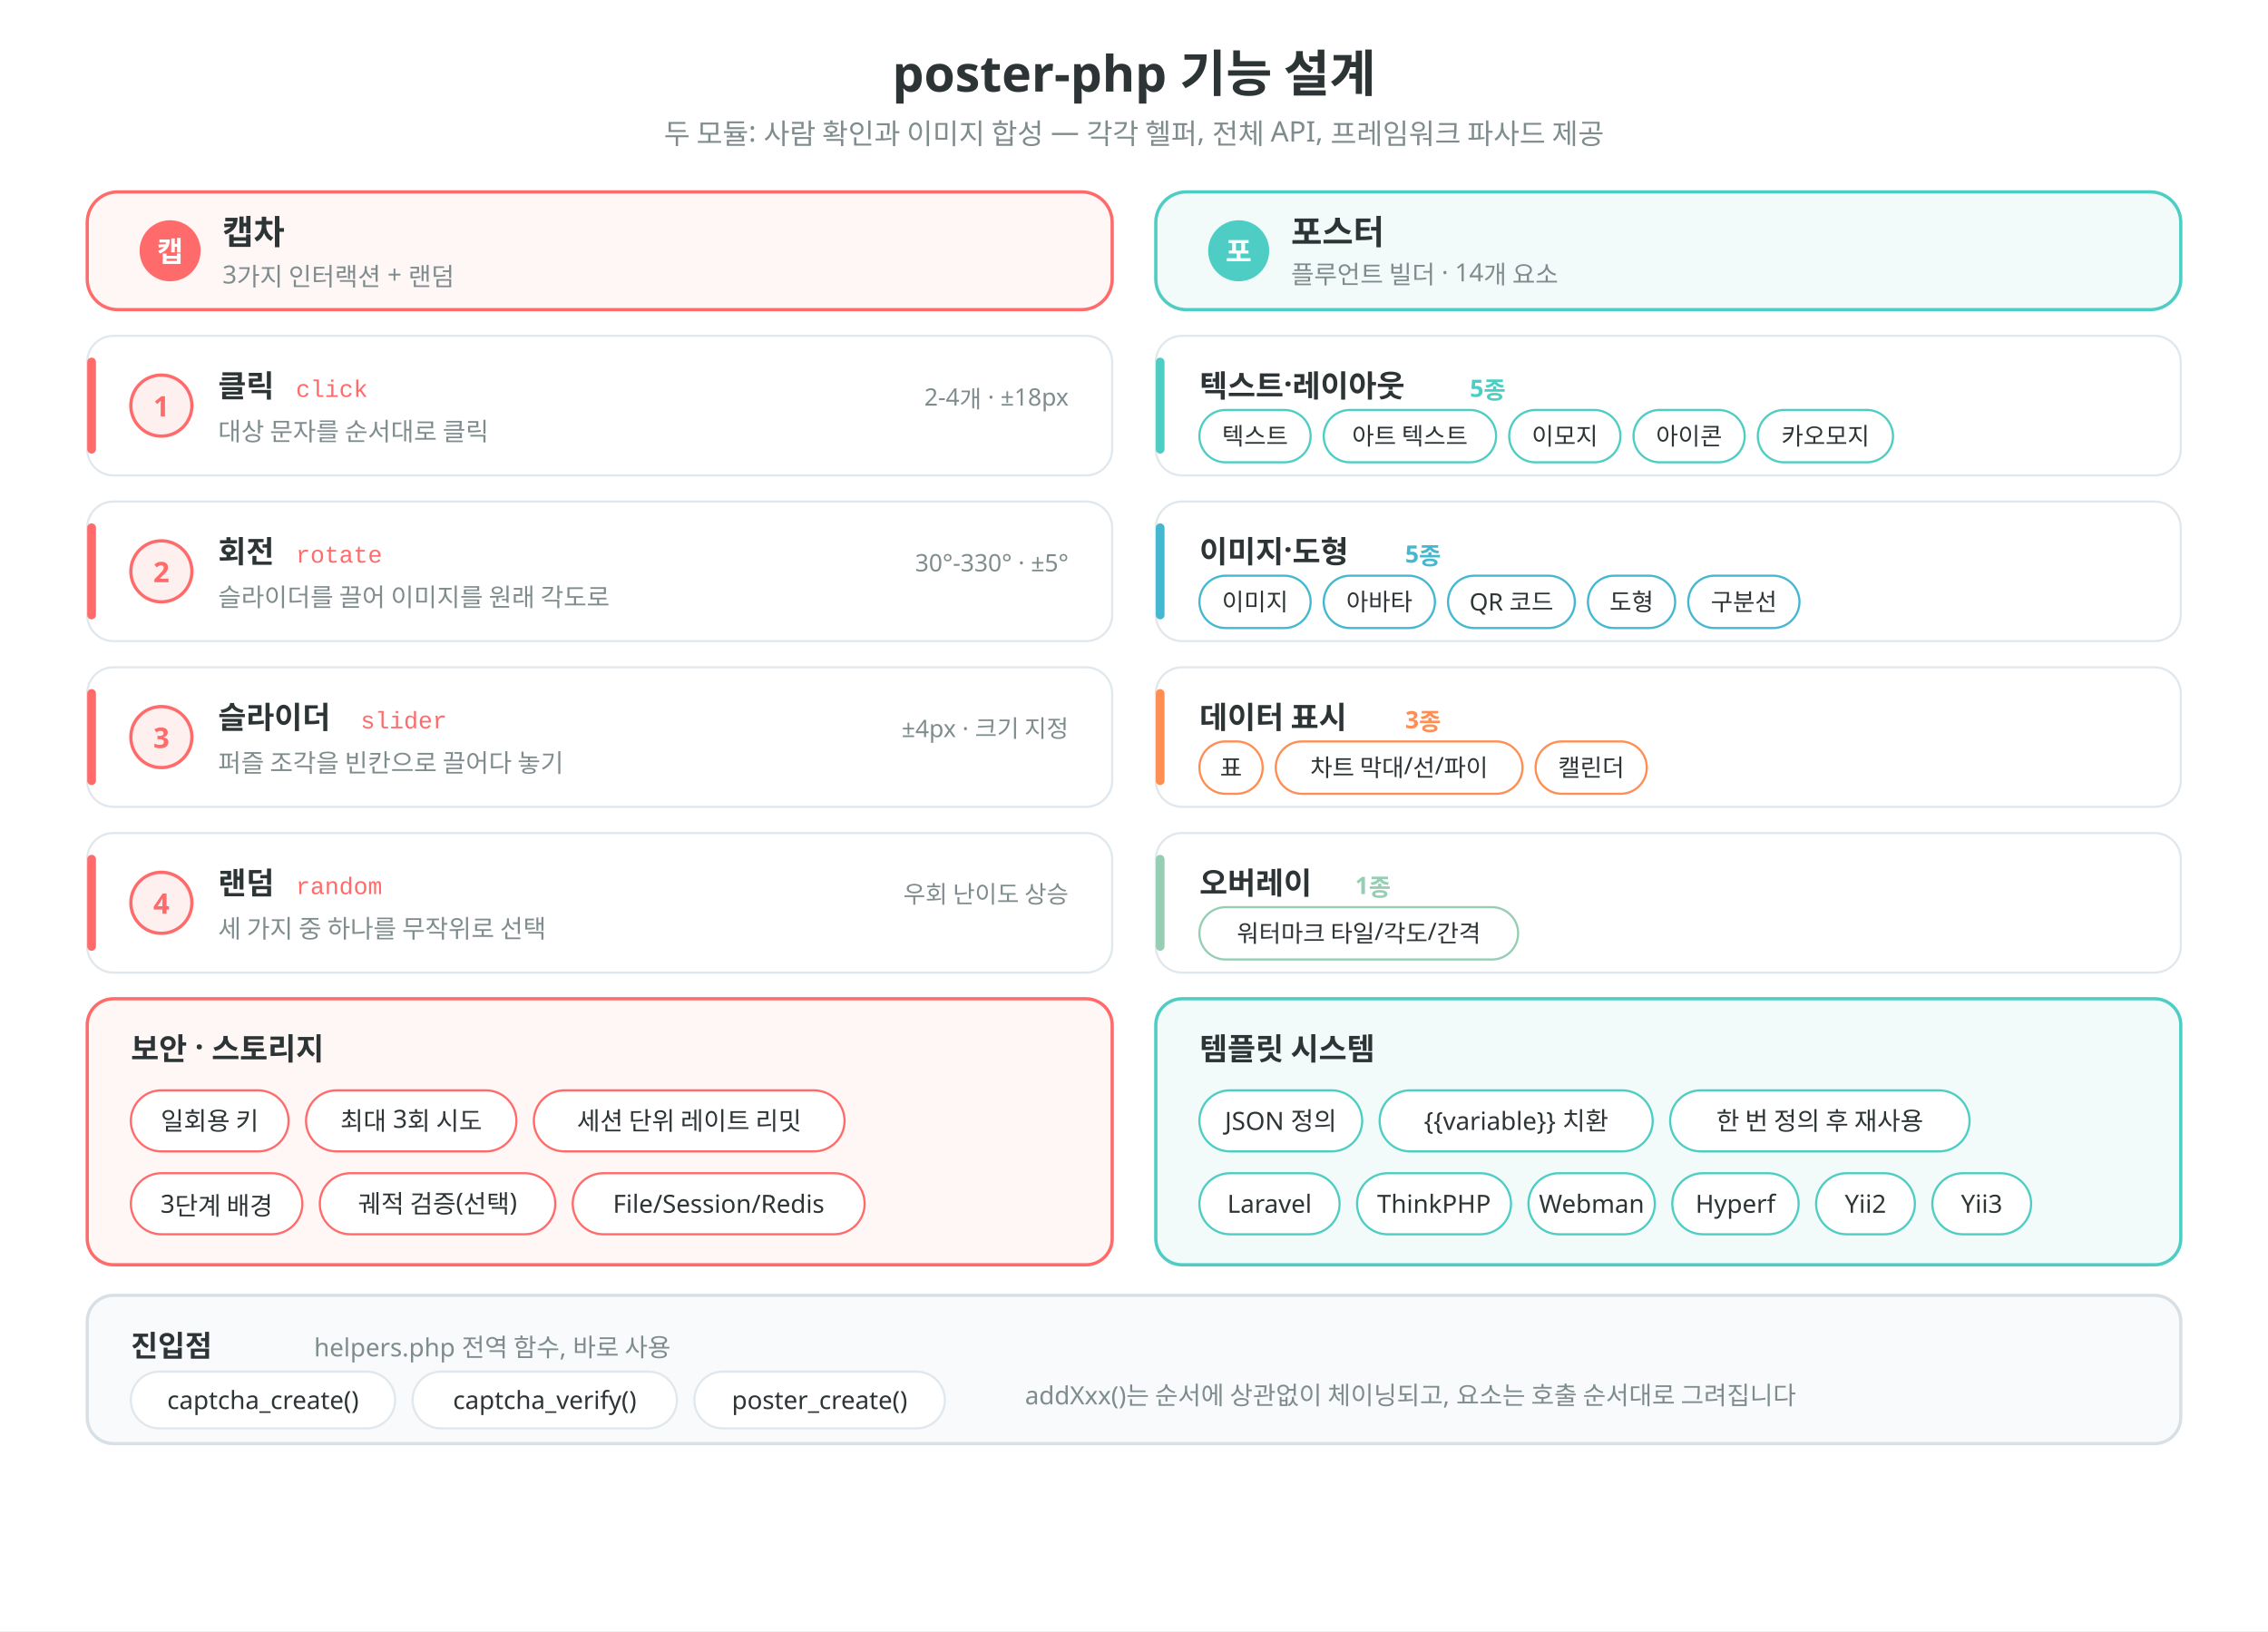
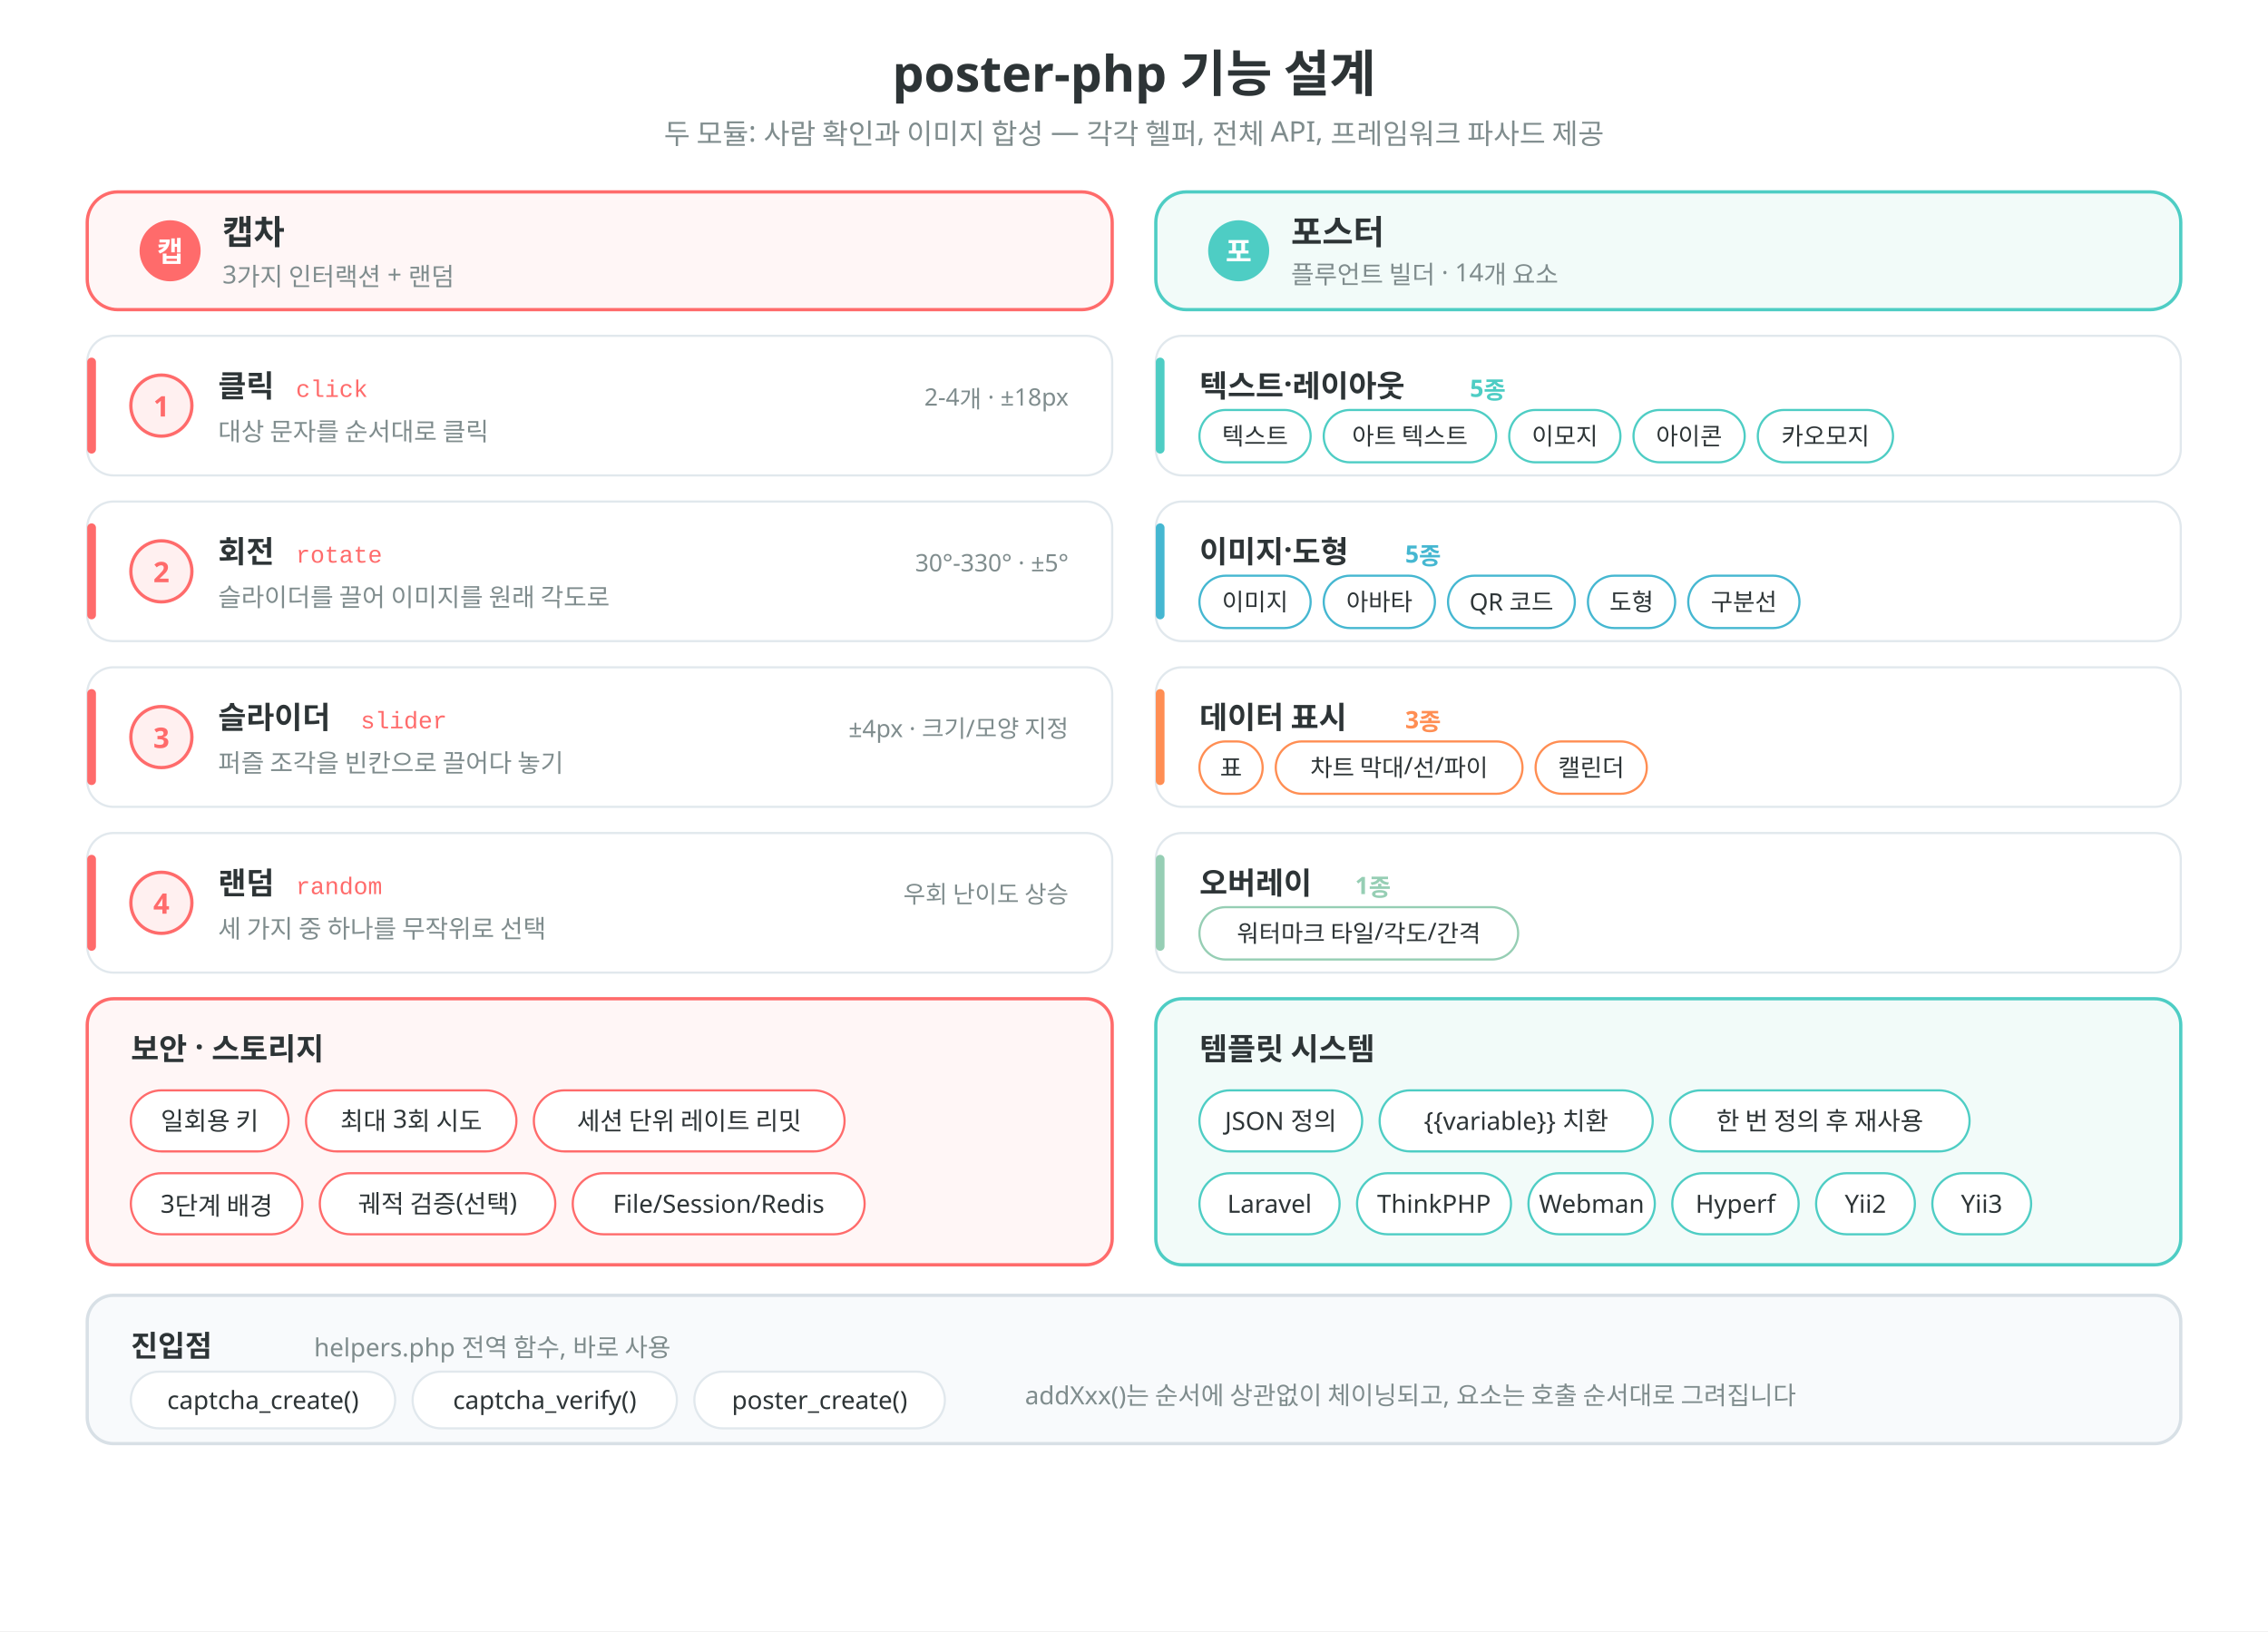
<svg xmlns="http://www.w3.org/2000/svg" viewBox="0 0 1040 748" width="1040" height="748" font-family="'Apple SD Gothic Neo','Malgun Gothic','Noto Sans KR',sans-serif" role="img" aria-label="poster-php 기능 설계">
  <defs>
    <marker id="arrow" viewBox="0 0 10 10" refX="9" refY="5" markerWidth="6" markerHeight="6" orient="auto">
      <path d="M0 0L10 5L0 10Z" fill="#B2BEC3" />
    </marker>
  </defs>
  <rect width="1040" height="748" fill="#FFFFFF" />
  <text x="520" y="42" font-size="23" fill="#2D3436" font-weight="700" text-anchor="middle">poster-php 기능 설계</text>
  <text x="520" y="66" font-size="13" fill="#7F8C8D" text-anchor="middle">두 모듈: 사람 확인과 이미지 합성 — 각각 헬퍼, 전체 API, 프레임워크 파사드 제공</text>
  <rect x="40" y="88" width="470" height="54" rx="14" fill="#FFF6F6" stroke="#FF6B6B" stroke-width="1.5" />
  <circle cx="78" cy="115" r="14" fill="#FF6B6B" />
  <text x="78" y="120" font-size="13" fill="#FFFFFF" font-weight="700" text-anchor="middle">캡</text>
  <text x="102" y="112" font-size="15.5" fill="#2D3436" font-weight="700">캡차</text>
  <text x="102" y="130" font-size="11.5" fill="#7F8C8D">3가지 인터랙션 + 랜덤</text>
  <rect x="530" y="88" width="470" height="54" rx="14" fill="#F2FBF9" stroke="#4ECDC4" stroke-width="1.5" />
  <circle cx="568" cy="115" r="14" fill="#4ECDC4" />
  <text x="568" y="120" font-size="13" fill="#FFFFFF" font-weight="700" text-anchor="middle">포</text>
  <text x="592" y="112" font-size="15.5" fill="#2D3436" font-weight="700">포스터</text>
  <text x="592" y="130" font-size="11.5" fill="#7F8C8D">플루언트 빌더 · 14개 요소</text>
  <rect x="40" y="154" width="470" height="64" rx="12" fill="#FFFFFF" stroke="#E1E8ED" stroke-width="1" />
  <rect x="40" y="164" width="4" height="44" rx="2" fill="#FF6B6B" />
  <circle cx="74" cy="186" r="14" fill="#FFF0F0" stroke="#FF6B6B" stroke-width="1.5" />
  <text x="74" y="191" font-size="13" fill="#FF6B6B" font-weight="700" text-anchor="middle">1</text>
  <text x="100" y="182" font-size="14" fill="#2D3436" font-weight="600">클릭</text>
  <text x="135.68" y="182" font-size="11" fill="#FF6B6B" font-family="'SFMono-Regular',Consolas,'Liberation Mono',Menlo,monospace">click</text>
  <text x="100" y="202" font-size="11.5" fill="#7F8C8D">대상 문자를 순서대로 클릭</text>
  <text x="490" y="186" font-size="11" fill="#7F8C8D" text-anchor="end">2-4개 · ±18px</text>
  <rect x="40" y="230" width="470" height="64" rx="12" fill="#FFFFFF" stroke="#E1E8ED" stroke-width="1" />
  <rect x="40" y="240" width="4" height="44" rx="2" fill="#FF6B6B" />
  <circle cx="74" cy="262" r="14" fill="#FFF0F0" stroke="#FF6B6B" stroke-width="1.5" />
  <text x="74" y="267" font-size="13" fill="#FF6B6B" font-weight="700" text-anchor="middle">2</text>
  <text x="100" y="258" font-size="14" fill="#2D3436" font-weight="600">회전</text>
  <text x="135.68" y="258" font-size="11" fill="#FF6B6B" font-family="'SFMono-Regular',Consolas,'Liberation Mono',Menlo,monospace">rotate</text>
  <text x="100" y="278" font-size="11.5" fill="#7F8C8D">슬라이더를 끌어 이미지를 원래 각도로</text>
  <text x="490" y="262" font-size="11" fill="#7F8C8D" text-anchor="end">30°-330° · ±5°</text>
  <rect x="40" y="306" width="470" height="64" rx="12" fill="#FFFFFF" stroke="#E1E8ED" stroke-width="1" />
  <rect x="40" y="316" width="4" height="44" rx="2" fill="#FF6B6B" />
  <circle cx="74" cy="338" r="14" fill="#FFF0F0" stroke="#FF6B6B" stroke-width="1.5" />
  <text x="74" y="343" font-size="13" fill="#FF6B6B" font-weight="700" text-anchor="middle">3</text>
  <text x="100" y="334" font-size="14" fill="#2D3436" font-weight="600">슬라이더</text>
  <text x="165.36" y="334" font-size="11" fill="#FF6B6B" font-family="'SFMono-Regular',Consolas,'Liberation Mono',Menlo,monospace">slider</text>
  <text x="100" y="354" font-size="11.5" fill="#7F8C8D">퍼즐 조각을 빈칸으로 끌어다 놓기</text>
-   <text x="490" y="338" font-size="11" fill="#7F8C8D" text-anchor="end">±4px · 크기 지정</text>
+   <text x="490" y="338" font-size="11" fill="#7F8C8D" text-anchor="end">±4px · 크기/모양 지정</text>
  <rect x="40" y="382" width="470" height="64" rx="12" fill="#FFFFFF" stroke="#E1E8ED" stroke-width="1" />
  <rect x="40" y="392" width="4" height="44" rx="2" fill="#FF6B6B" />
  <circle cx="74" cy="414" r="14" fill="#FFF0F0" stroke="#FF6B6B" stroke-width="1.5" />
  <text x="74" y="419" font-size="13" fill="#FF6B6B" font-weight="700" text-anchor="middle">4</text>
  <text x="100" y="410" font-size="14" fill="#2D3436" font-weight="600">랜덤</text>
  <text x="135.68" y="410" font-size="11" fill="#FF6B6B" font-family="'SFMono-Regular',Consolas,'Liberation Mono',Menlo,monospace">random</text>
  <text x="100" y="430" font-size="11.5" fill="#7F8C8D">세 가지 중 하나를 무작위로 선택</text>
  <text x="490" y="414" font-size="11" fill="#7F8C8D" text-anchor="end">우회 난이도 상승</text>
  <rect x="40" y="458" width="470" height="122" rx="12" fill="#FFF6F6" stroke="#FF6B6B" stroke-width="1.5" />
  <text x="60" y="486" font-size="14" fill="#2D3436" font-weight="700">보안 · 스토리지</text>
  <rect x="60" y="500" width="72.33" height="28" rx="14" fill="#FFFFFF" stroke="#FF6B6B" stroke-width="1" />
  <text x="96.16" y="518.14" font-size="11.5" fill="#2D3436" text-anchor="middle">일회용 키</text>
  <rect x="140.33" y="500" width="96.48" height="28" rx="14" fill="#FFFFFF" stroke="#FF6B6B" stroke-width="1" />
  <text x="188.56" y="518.14" font-size="11.5" fill="#2D3436" text-anchor="middle">최대 3회 시도</text>
  <rect x="244.8" y="500" width="142.48" height="28" rx="14" fill="#FFFFFF" stroke="#FF6B6B" stroke-width="1" />
  <text x="316.04" y="518.14" font-size="11.5" fill="#2D3436" text-anchor="middle">세션 단위 레이트 리밋</text>
  <rect x="60" y="538" width="78.65" height="28" rx="14" fill="#FFFFFF" stroke="#FF6B6B" stroke-width="1" />
  <text x="99.33" y="556.14" font-size="11.5" fill="#2D3436" text-anchor="middle">3단계 배경</text>
  <rect x="146.65" y="538" width="107.98" height="28" rx="14" fill="#FFFFFF" stroke="#FF6B6B" stroke-width="1" />
  <text x="200.64" y="556.14" font-size="11.5" fill="#2D3436" text-anchor="middle">궤적 검증(선택)</text>
  <rect x="262.63" y="538" width="133.85" height="28" rx="14" fill="#FFFFFF" stroke="#FF6B6B" stroke-width="1" />
  <text x="329.55" y="556.14" font-size="11.5" fill="#2D3436" text-anchor="middle">File/Session/Redis</text>
  <rect x="530" y="154" width="470" height="64" rx="12" fill="#FFFFFF" stroke="#E1E8ED" stroke-width="1" />
  <rect x="530" y="164" width="4" height="44" rx="2" fill="#4ECDC4" />
  <text x="550" y="182" font-size="14" fill="#2D3436" font-weight="600">텍스트·레이아웃</text>
  <text x="674.04" y="182" font-size="11" fill="#4ECDC4" font-weight="700">5종</text>
  <rect x="550" y="188" width="51" height="24" rx="12" fill="#FFFFFF" stroke="#4ECDC4" stroke-width="1" />
  <text x="575.5" y="203.96" font-size="11" fill="#2D3436" text-anchor="middle">텍스트</text>
  <rect x="607" y="188" width="79.05" height="24" rx="12" fill="#FFFFFF" stroke="#4ECDC4" stroke-width="1" />
  <text x="646.53" y="203.96" font-size="11" fill="#2D3436" text-anchor="middle">아트 텍스트</text>
  <rect x="692.05" y="188" width="51" height="24" rx="12" fill="#FFFFFF" stroke="#4ECDC4" stroke-width="1" />
  <text x="717.55" y="203.96" font-size="11" fill="#2D3436" text-anchor="middle">이모지</text>
  <rect x="749.05" y="188" width="51" height="24" rx="12" fill="#FFFFFF" stroke="#4ECDC4" stroke-width="1" />
  <text x="774.55" y="203.96" font-size="11" fill="#2D3436" text-anchor="middle">아이콘</text>
  <rect x="806.05" y="188" width="62" height="24" rx="12" fill="#FFFFFF" stroke="#4ECDC4" stroke-width="1" />
  <text x="837.05" y="203.96" font-size="11" fill="#2D3436" text-anchor="middle">카오모지</text>
  <rect x="530" y="230" width="470" height="64" rx="12" fill="#FFFFFF" stroke="#E1E8ED" stroke-width="1" />
  <rect x="530" y="240" width="4" height="44" rx="2" fill="#45B7D1" />
  <text x="550" y="258" font-size="14" fill="#2D3436" font-weight="600">이미지·도형</text>
  <text x="644.36" y="258" font-size="11" fill="#45B7D1" font-weight="700">5종</text>
  <rect x="550" y="264" width="51" height="24" rx="12" fill="#FFFFFF" stroke="#45B7D1" stroke-width="1" />
  <text x="575.5" y="279.96" font-size="11" fill="#2D3436" text-anchor="middle">이미지</text>
  <rect x="607" y="264" width="51" height="24" rx="12" fill="#FFFFFF" stroke="#45B7D1" stroke-width="1" />
  <text x="632.5" y="279.96" font-size="11" fill="#2D3436" text-anchor="middle">아바타</text>
  <rect x="664" y="264" width="58.15" height="24" rx="12" fill="#FFFFFF" stroke="#45B7D1" stroke-width="1" />
  <text x="693.08" y="279.96" font-size="11" fill="#2D3436" text-anchor="middle">QR 코드</text>
  <rect x="728.15" y="264" width="40" height="24" rx="12" fill="#FFFFFF" stroke="#45B7D1" stroke-width="1" />
  <text x="748.15" y="279.96" font-size="11" fill="#2D3436" text-anchor="middle">도형</text>
  <rect x="774.15" y="264" width="51" height="24" rx="12" fill="#FFFFFF" stroke="#45B7D1" stroke-width="1" />
  <text x="799.65" y="279.96" font-size="11" fill="#2D3436" text-anchor="middle">구분선</text>
  <rect x="530" y="306" width="470" height="64" rx="12" fill="#FFFFFF" stroke="#E1E8ED" stroke-width="1" />
  <rect x="530" y="316" width="4" height="44" rx="2" fill="#FF8E53" />
  <text x="550" y="334" font-size="14" fill="#2D3436" font-weight="600">데이터 표시</text>
  <text x="644.36" y="334" font-size="11" fill="#FF8E53" font-weight="700">3종</text>
  <rect x="550" y="340" width="29" height="24" rx="12" fill="#FFFFFF" stroke="#FF8E53" stroke-width="1" />
  <text x="564.5" y="355.96" font-size="11" fill="#2D3436" text-anchor="middle">표</text>
  <rect x="585" y="340" width="113.15" height="24" rx="12" fill="#FFFFFF" stroke="#FF8E53" stroke-width="1" />
  <text x="641.58" y="355.96" font-size="11" fill="#2D3436" text-anchor="middle">차트 막대/선/파이</text>
  <rect x="704.15" y="340" width="51" height="24" rx="12" fill="#FFFFFF" stroke="#FF8E53" stroke-width="1" />
  <text x="729.65" y="355.96" font-size="11" fill="#2D3436" text-anchor="middle">캘린더</text>
  <rect x="530" y="382" width="470" height="64" rx="12" fill="#FFFFFF" stroke="#E1E8ED" stroke-width="1" />
  <rect x="530" y="392" width="4" height="44" rx="2" fill="#96CEB4" />
  <text x="550" y="410" font-size="14" fill="#2D3436" font-weight="600">오버레이</text>
  <text x="621.36" y="410" font-size="11" fill="#96CEB4" font-weight="700">1종</text>
  <rect x="550" y="416" width="146.15" height="24" rx="12" fill="#FFFFFF" stroke="#96CEB4" stroke-width="1" />
  <text x="623.08" y="431.96" font-size="11" fill="#2D3436" text-anchor="middle">워터마크 타일/각도/간격</text>
  <rect x="530" y="458" width="470" height="122" rx="12" fill="#F2FBF9" stroke="#4ECDC4" stroke-width="1.5" />
  <text x="550" y="486" font-size="14" fill="#2D3436" font-weight="700">템플릿 시스템</text>
  <rect x="550" y="500" width="74.63" height="28" rx="14" fill="#FFFFFF" stroke="#4ECDC4" stroke-width="1" />
  <text x="587.31" y="518.14" font-size="11.5" fill="#2D3436" text-anchor="middle">JSON 정의</text>
  <rect x="632.63" y="500" width="125.23" height="28" rx="14" fill="#FFFFFF" stroke="#4ECDC4" stroke-width="1" />
  <text x="695.24" y="518.14" font-size="11.5" fill="#2D3436" text-anchor="middle">{{variable}} 치환</text>
  <rect x="765.85" y="500" width="137.3" height="28" rx="14" fill="#FFFFFF" stroke="#4ECDC4" stroke-width="1" />
  <text x="834.5" y="518.14" font-size="11.5" fill="#2D3436" text-anchor="middle">한 번 정의 후 재사용</text>
  <rect x="550" y="538" width="64.28" height="28" rx="14" fill="#FFFFFF" stroke="#4ECDC4" stroke-width="1" />
  <text x="582.14" y="556.14" font-size="11.5" fill="#2D3436" text-anchor="middle">Laravel</text>
  <rect x="622.28" y="538" width="70.6" height="28" rx="14" fill="#FFFFFF" stroke="#4ECDC4" stroke-width="1" />
  <text x="657.57" y="556.14" font-size="11.5" fill="#2D3436" text-anchor="middle">ThinkPHP</text>
  <rect x="700.88" y="538" width="57.95" height="28" rx="14" fill="#FFFFFF" stroke="#4ECDC4" stroke-width="1" />
  <text x="729.85" y="556.14" font-size="11.5" fill="#2D3436" text-anchor="middle">Webman</text>
  <rect x="766.83" y="538" width="57.95" height="28" rx="14" fill="#FFFFFF" stroke="#4ECDC4" stroke-width="1" />
  <text x="795.8" y="556.14" font-size="11.5" fill="#2D3436" text-anchor="middle">Hyperf</text>
  <rect x="832.78" y="538" width="45.3" height="28" rx="14" fill="#FFFFFF" stroke="#4ECDC4" stroke-width="1" />
  <text x="855.43" y="556.14" font-size="11.5" fill="#2D3436" text-anchor="middle">Yii2</text>
  <rect x="886.08" y="538" width="45.3" height="28" rx="14" fill="#FFFFFF" stroke="#4ECDC4" stroke-width="1" />
  <text x="908.73" y="556.14" font-size="11.5" fill="#2D3436" text-anchor="middle">Yii3</text>
  <rect x="40" y="594" width="960" height="68" rx="12" fill="#F8FAFC" stroke="#D8E0E6" stroke-width="1.5" />
  <text x="60" y="622" font-size="13.5" fill="#2D3436" font-weight="700">진입점</text>
  <text x="144" y="622" font-size="11.5" fill="#7F8C8D">helpers.php 전역 함수, 바로 사용</text>
  <rect x="60" y="629" width="121.2" height="26" rx="13" fill="#FFFFFF" stroke="#E1E8ED" stroke-width="1" />
  <text x="120.6" y="646.14" font-size="11.5" fill="#2D3436" text-anchor="middle">captcha_create()</text>
  <rect x="189.2" y="629" width="121.2" height="26" rx="13" fill="#FFFFFF" stroke="#E1E8ED" stroke-width="1" />
  <text x="249.8" y="646.14" font-size="11.5" fill="#2D3436" text-anchor="middle">captcha_verify()</text>
  <rect x="318.4" y="629" width="114.88" height="26" rx="13" fill="#FFFFFF" stroke="#E1E8ED" stroke-width="1" />
  <text x="375.84" y="646.14" font-size="11.5" fill="#2D3436" text-anchor="middle">poster_create()</text>
  <text x="470" y="644" font-size="11.5" fill="#7F8C8D">addXxx()는 순서에 상관없이 체이닝되고, 요소는 호출 순서대로 그려집니다</text>
</svg>
